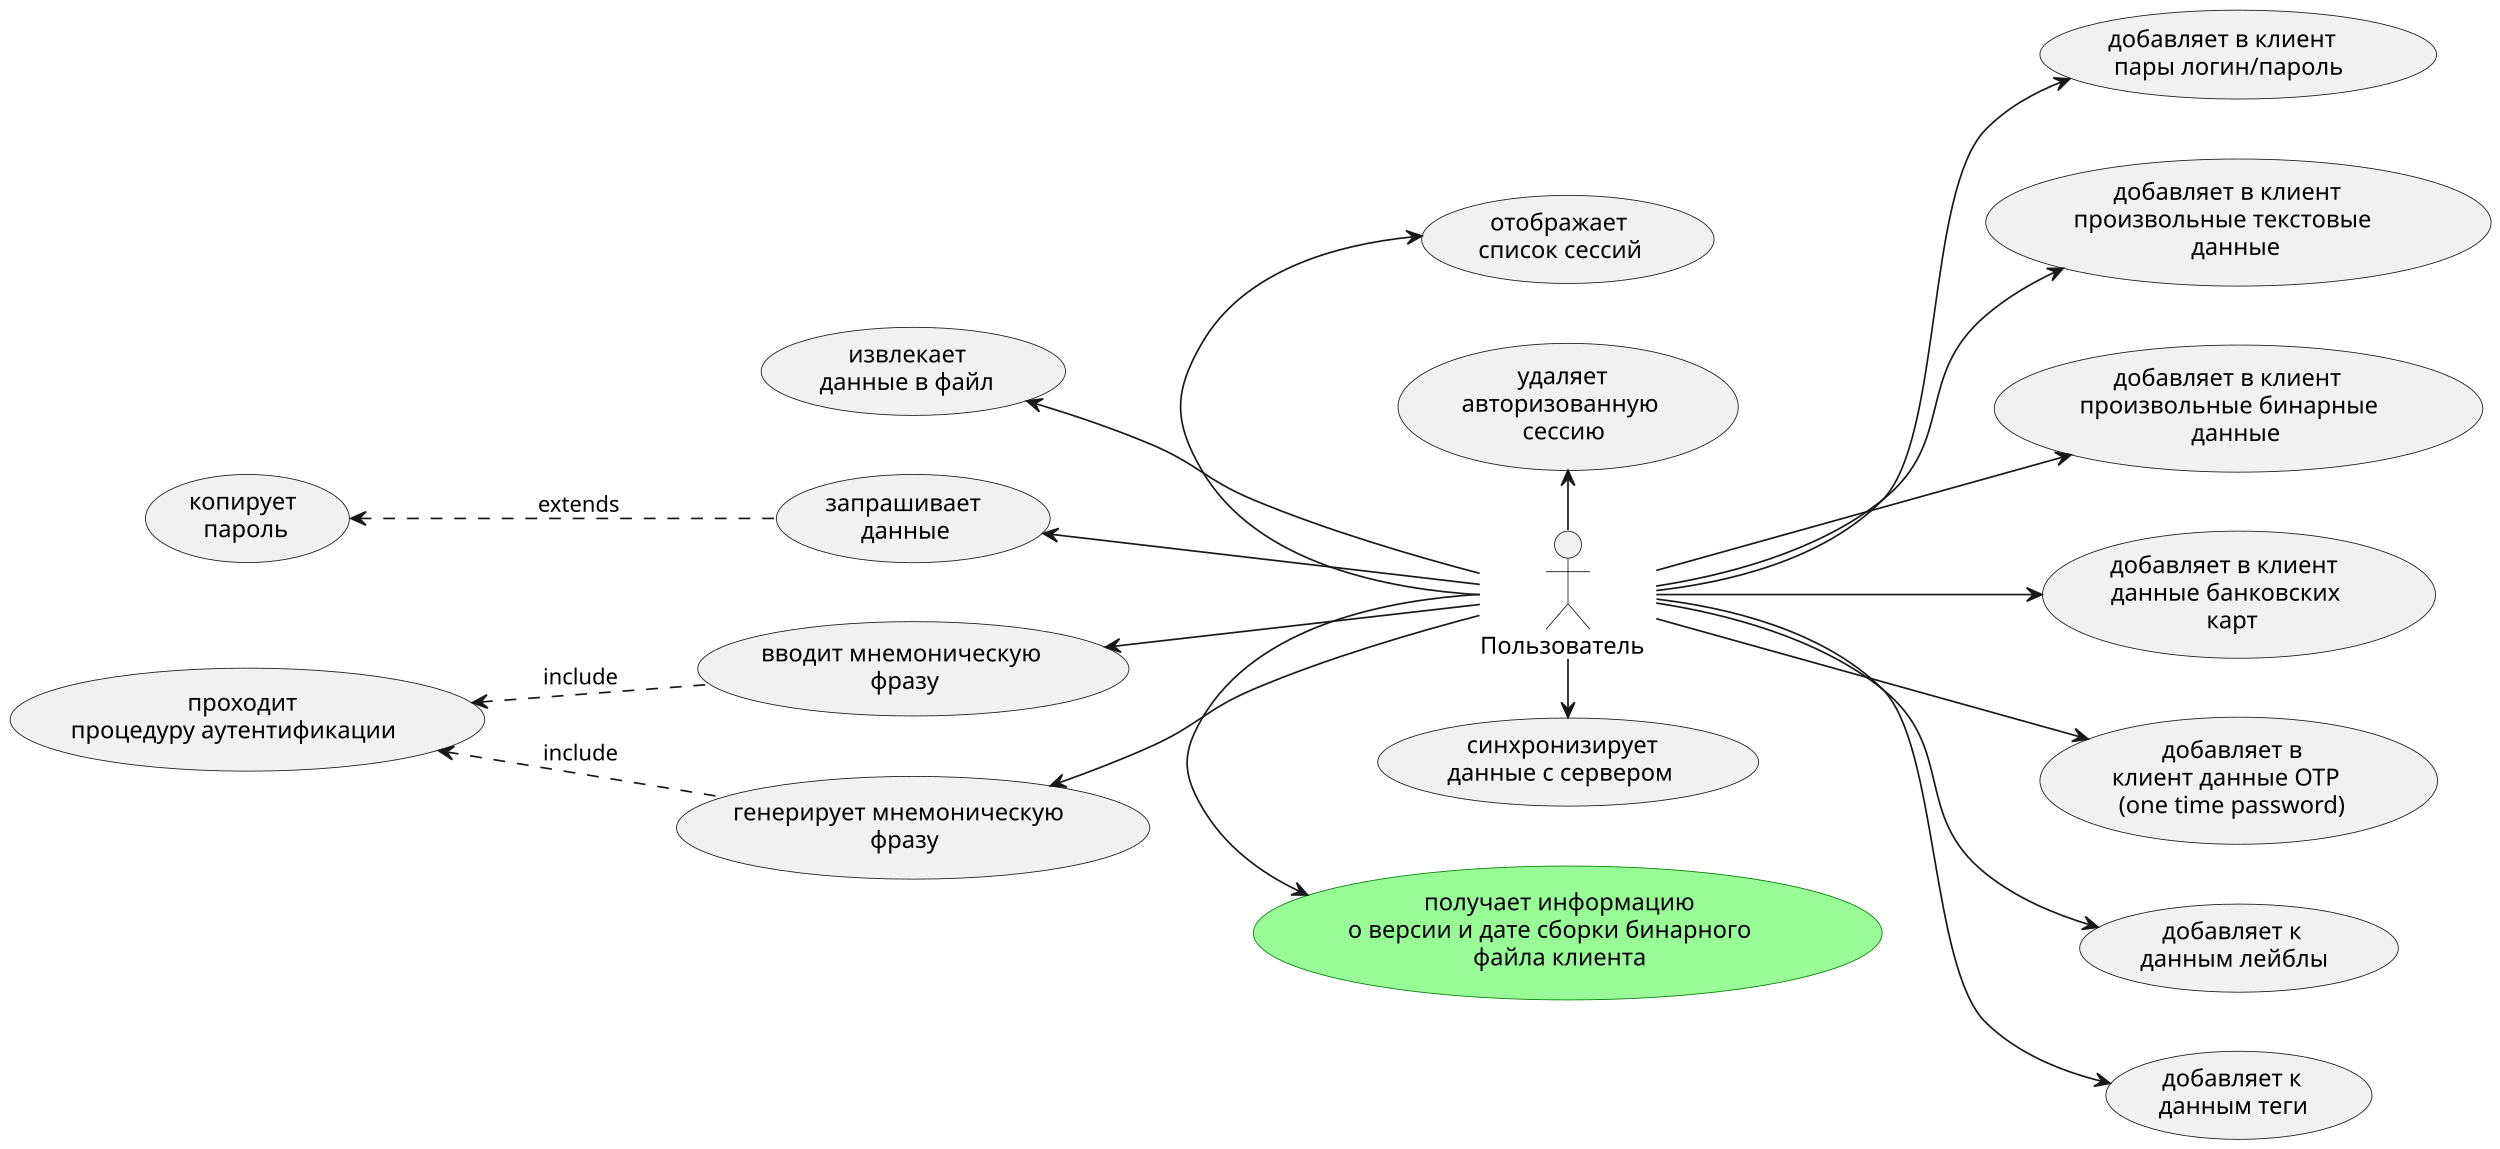
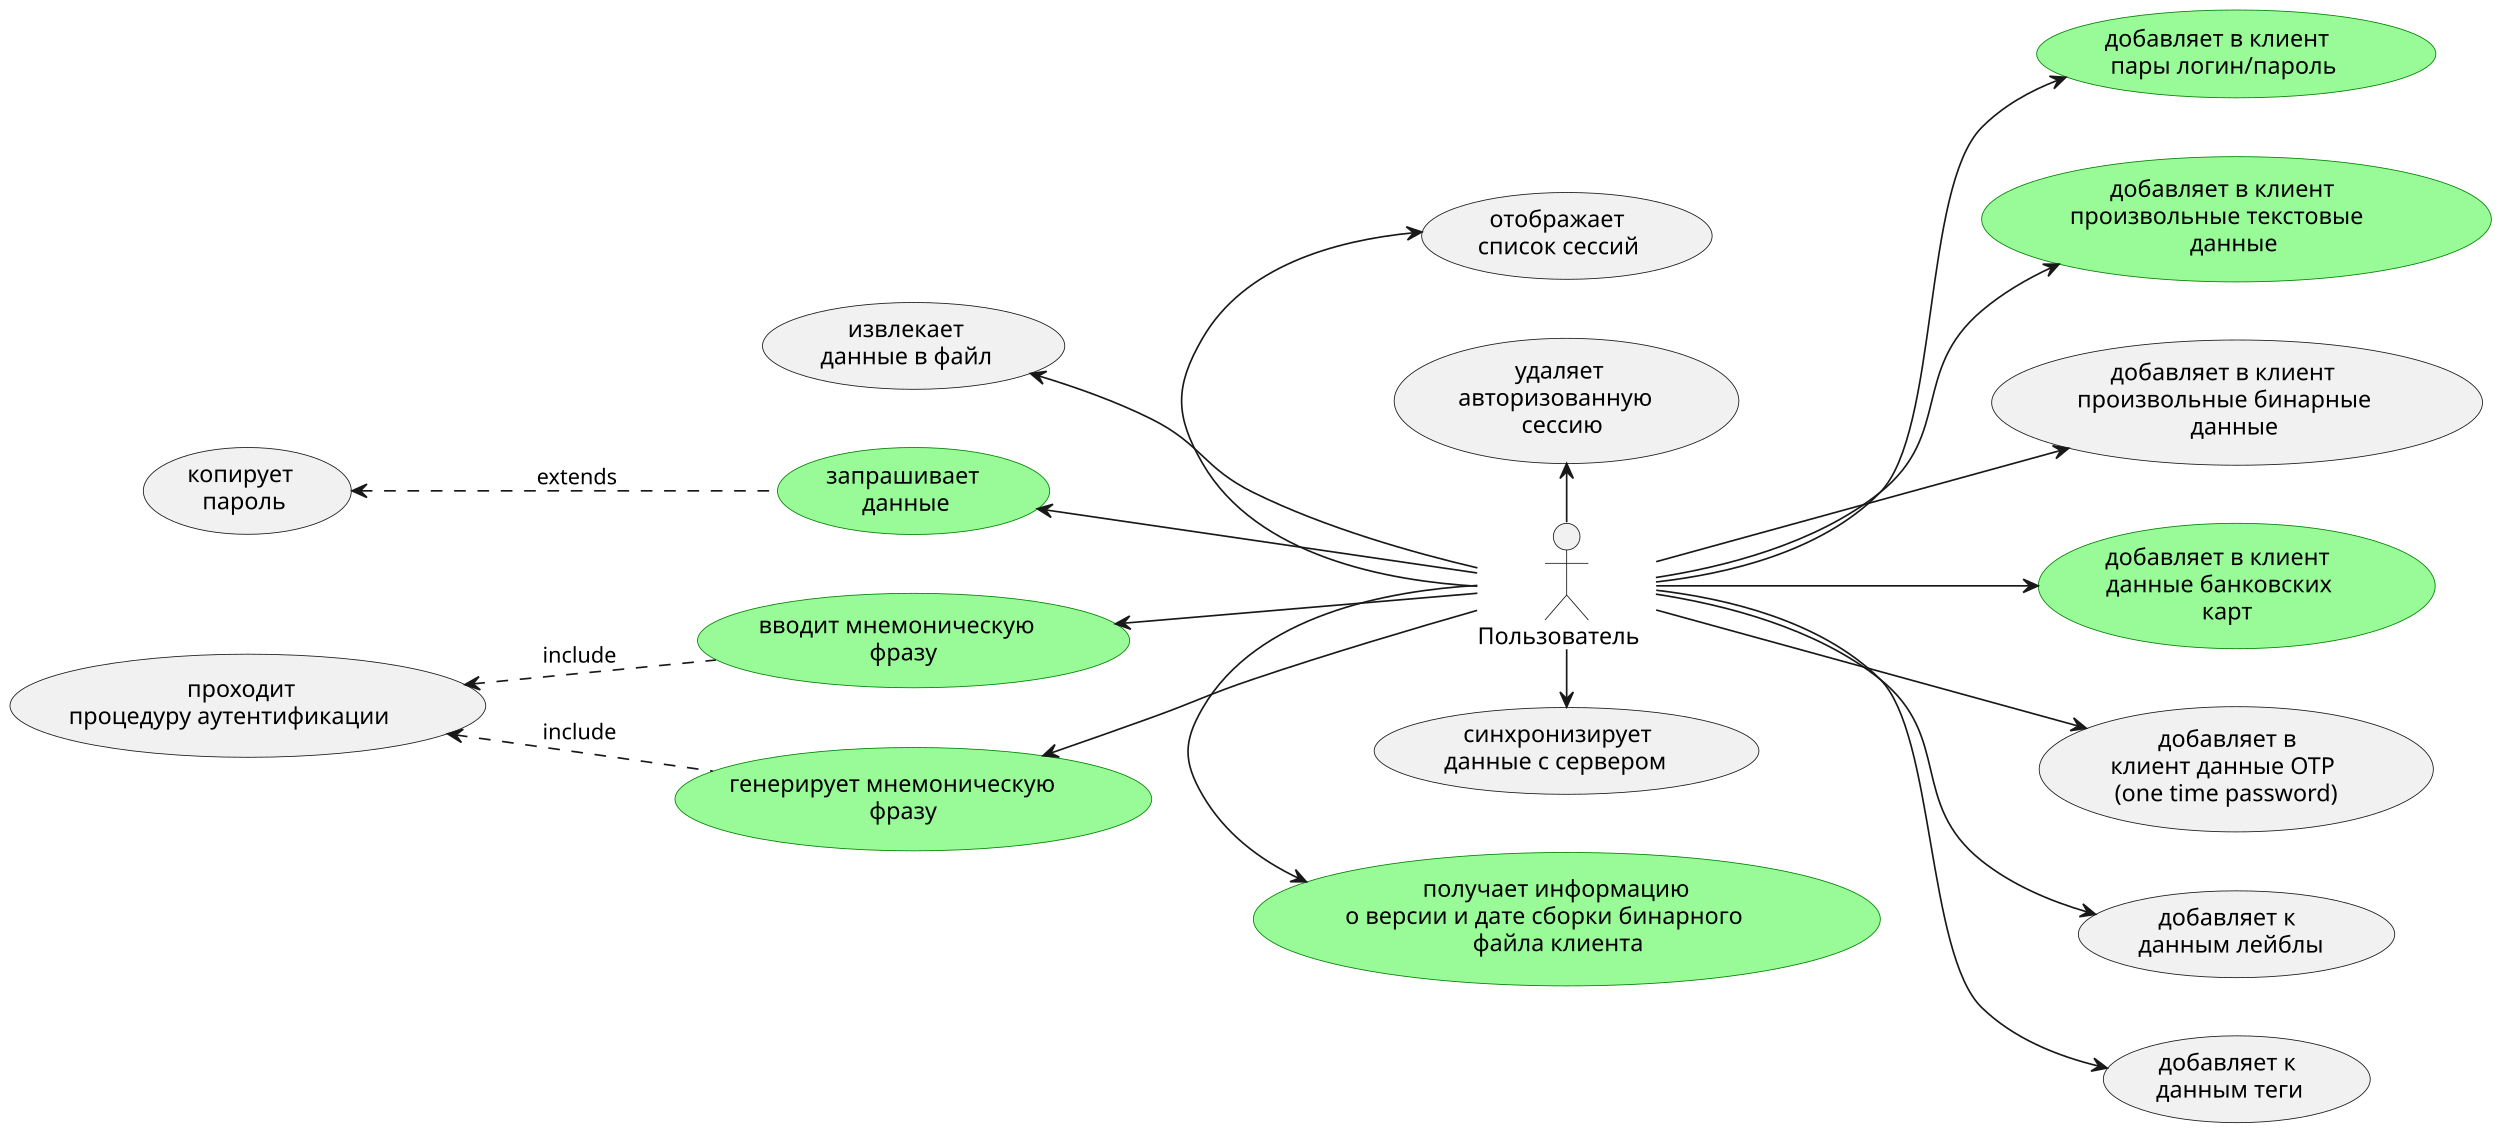
- <svg xmlns="http://www.w3.org/2000/svg" contentStyleType="text/css" height="679px" preserveAspectRatio="none" style="width:1478px;height:679px;background:#FFFFFF;" version="1.1" viewBox="0 0 1478 679" width="1478px" zoomAndPan="magnify">
+ <svg xmlns="http://www.w3.org/2000/svg" contentStyleType="text/css" height="679px" preserveAspectRatio="none" style="width:1500px;height:679px;background:#FFFFFF;" version="1.1" viewBox="0 0 1500 679" width="1500px" zoomAndPan="magnify">
  <defs />
  <g>
    <g id="elem_u">
-       <ellipse cx="927" cy="322" fill="#F1F1F1" rx="8" ry="8" style="stroke:#181818;stroke-width:0.5;" />
-       <path d="M927,330 L927,357 M914,338 L940,338 M927,357 L914,372 M927,357 L940,372 " fill="none" style="stroke:#181818;stroke-width:0.5;" />
-       <text fill="#000000" font-family="sans-serif" font-size="14" lengthAdjust="spacing" textLength="104" x="875" y="386.495">Пользователь</text>
+       <ellipse cx="940" cy="322" fill="#F1F1F1" rx="8" ry="8" style="stroke:#181818;stroke-width:0.5;" />
+       <path d="M940,330 L940,357 M927,338 L953,338 M940,357 L927,372 M940,357 L953,372 " fill="none" style="stroke:#181818;stroke-width:0.5;" />
+       <text fill="#000000" font-family="sans-serif" font-size="14" lengthAdjust="spacing" textLength="107" x="886.5" y="386.495">Пользователь</text>
    </g>
    <g id="elem_UC1">
-       <ellipse cx="926.853" cy="551.571" fill="#98FB98" rx="185.853" ry="39.571" style="stroke:#008000;stroke-width:0.5;" />
-       <text fill="#000000" font-family="sans-serif" font-size="14" lengthAdjust="spacing" textLength="170" x="841.853" y="538.12">получает информацию</text>
-       <text fill="#000000" font-family="sans-serif" font-size="14" lengthAdjust="spacing" textLength="256" x="796.853" y="554.417">о версии и дате сборки бинарного</text>
-       <text fill="#000000" font-family="sans-serif" font-size="14" lengthAdjust="spacing" textLength="112" x="870.853" y="570.714">файла клиента</text>
+       <ellipse cx="940.096" cy="551.519" fill="#98FB98" rx="188.095" ry="40.019" style="stroke:#008000;stroke-width:0.5;" />
+       <text fill="#000000" font-family="sans-serif" font-size="14" lengthAdjust="spacing" textLength="173" x="853.596" y="538.069">получает информацию</text>
+       <text fill="#000000" font-family="sans-serif" font-size="14" lengthAdjust="spacing" textLength="262" x="807.096" y="554.366">о версии и дате сборки бинарного</text>
+       <text fill="#000000" font-family="sans-serif" font-size="14" lengthAdjust="spacing" textLength="113" x="883.596" y="570.663">файла клиента</text>
    </g>
    <g id="elem_UC2">
-       <ellipse cx="539.881" cy="489.376" fill="#F1F1F1" rx="139.881" ry="30.376" style="stroke:#181818;stroke-width:0.5;" />
-       <text fill="#000000" font-family="sans-serif" font-size="14" lengthAdjust="spacing" textLength="207" x="433.381" y="484.975">генерирует мнемоническую</text>
-       <text fill="#000000" font-family="sans-serif" font-size="14" lengthAdjust="spacing" textLength="45" x="514.381" y="501.272">фразу</text>
+       <ellipse cx="548.015" cy="479.503" fill="#98FB98" rx="143.015" ry="31.003" style="stroke:#008000;stroke-width:0.5;" />
+       <text fill="#000000" font-family="sans-serif" font-size="14" lengthAdjust="spacing" textLength="215" x="437.515" y="475.102">генерирует мнемоническую</text>
+       <text fill="#000000" font-family="sans-serif" font-size="14" lengthAdjust="spacing" textLength="47" x="521.515" y="491.399">фразу</text>
    </g>
    <g id="elem_UC17">
-       <ellipse cx="539.975" cy="395.395" fill="#F1F1F1" rx="127.475" ry="27.895" style="stroke:#181818;stroke-width:0.5;" />
-       <text fill="#000000" font-family="sans-serif" font-size="14" lengthAdjust="spacing" textLength="174" x="449.975" y="390.994">вводит мнемоническую</text>
-       <text fill="#000000" font-family="sans-serif" font-size="14" lengthAdjust="spacing" textLength="45" x="514.475" y="407.291">фразу</text>
+       <ellipse cx="548.161" cy="384.332" fill="#98FB98" rx="129.661" ry="28.332" style="stroke:#008000;stroke-width:0.5;" />
+       <text fill="#000000" font-family="sans-serif" font-size="14" lengthAdjust="spacing" textLength="180" x="455.161" y="379.931">вводит мнемоническую</text>
+       <text fill="#000000" font-family="sans-serif" font-size="14" lengthAdjust="spacing" textLength="47" x="521.661" y="396.228">фразу</text>
    </g>
    <g id="elem_UC11">
-       <ellipse cx="146.295" cy="425.459" fill="#F1F1F1" rx="140.295" ry="30.459" style="stroke:#181818;stroke-width:0.5;" />
-       <text fill="#000000" font-family="sans-serif" font-size="14" lengthAdjust="spacing" textLength="71" x="110.795" y="420.157">проходит</text>
-       <text fill="#000000" font-family="sans-serif" font-size="14" lengthAdjust="spacing" textLength="209" x="41.795" y="436.454">процедуру аутентификации</text>
+       <ellipse cx="148.721" cy="423.444" fill="#F1F1F1" rx="142.721" ry="30.944" style="stroke:#181818;stroke-width:0.5;" />
+       <text fill="#000000" font-family="sans-serif" font-size="14" lengthAdjust="spacing" textLength="73" x="112.221" y="418.142">проходит</text>
+       <text fill="#000000" font-family="sans-serif" font-size="14" lengthAdjust="spacing" textLength="215" x="41.221" y="434.439">процедуру аутентификации</text>
    </g>
    <g id="elem_UC3">
-       <ellipse cx="1323.263" cy="32.277" fill="#F1F1F1" rx="117.263" ry="26.277" style="stroke:#181818;stroke-width:0.5;" />
-       <text fill="#000000" font-family="sans-serif" font-size="14" lengthAdjust="spacing" textLength="148" x="1246.263" y="27.876">добавляет в клиент</text>
-       <text fill="#000000" font-family="sans-serif" font-size="14" lengthAdjust="spacing" textLength="141" x="1249.763" y="44.173">пары логин/пароль</text>
+       <ellipse cx="1341.769" cy="32.354" fill="#98FB98" rx="119.769" ry="26.354" style="stroke:#008000;stroke-width:0.5;" />
+       <text fill="#000000" font-family="sans-serif" font-size="14" lengthAdjust="spacing" textLength="152" x="1262.769" y="27.953">добавляет в клиент</text>
+       <text fill="#000000" font-family="sans-serif" font-size="14" lengthAdjust="spacing" textLength="145" x="1266.269" y="44.25">пары логин/пароль</text>
    </g>
    <g id="elem_UC4">
-       <ellipse cx="1323.371" cy="131.571" fill="#F1F1F1" rx="149.371" ry="37.571" style="stroke:#181818;stroke-width:0.5;" />
-       <text fill="#000000" font-family="sans-serif" font-size="14" lengthAdjust="spacing" textLength="148" x="1249.371" y="118.121">добавляет в клиент</text>
-       <text fill="#000000" font-family="sans-serif" font-size="14" lengthAdjust="spacing" textLength="191" x="1225.871" y="134.418">произвольные текстовые</text>
-       <text fill="#000000" font-family="sans-serif" font-size="14" lengthAdjust="spacing" textLength="56" x="1295.371" y="150.714">данные</text>
+       <ellipse cx="1341.907" cy="131.571" fill="#98FB98" rx="152.907" ry="37.571" style="stroke:#008000;stroke-width:0.5;" />
+       <text fill="#000000" font-family="sans-serif" font-size="14" lengthAdjust="spacing" textLength="152" x="1265.907" y="118.121">добавляет в клиент</text>
+       <text fill="#000000" font-family="sans-serif" font-size="14" lengthAdjust="spacing" textLength="196" x="1241.907" y="134.418">произвольные текстовые</text>
+       <text fill="#000000" font-family="sans-serif" font-size="14" lengthAdjust="spacing" textLength="56" x="1313.907" y="150.714">данные</text>
    </g>
    <g id="elem_UC5">
-       <ellipse cx="1323.421" cy="241.571" fill="#F1F1F1" rx="144.421" ry="37.571" style="stroke:#181818;stroke-width:0.5;" />
-       <text fill="#000000" font-family="sans-serif" font-size="14" lengthAdjust="spacing" textLength="148" x="1249.421" y="228.121">добавляет в клиент</text>
-       <text fill="#000000" font-family="sans-serif" font-size="14" lengthAdjust="spacing" textLength="184" x="1229.421" y="244.418">произвольные бинарные</text>
-       <text fill="#000000" font-family="sans-serif" font-size="14" lengthAdjust="spacing" textLength="56" x="1295.421" y="260.714">данные</text>
+       <ellipse cx="1342.25" cy="241.571" fill="#F1F1F1" rx="147.25" ry="37.571" style="stroke:#181818;stroke-width:0.5;" />
+       <text fill="#000000" font-family="sans-serif" font-size="14" lengthAdjust="spacing" textLength="152" x="1266.25" y="228.121">добавляет в клиент</text>
+       <text fill="#000000" font-family="sans-serif" font-size="14" lengthAdjust="spacing" textLength="188" x="1246.25" y="244.418">произвольные бинарные</text>
+       <text fill="#000000" font-family="sans-serif" font-size="14" lengthAdjust="spacing" textLength="56" x="1314.25" y="260.714">данные</text>
    </g>
    <g id="elem_UC6">
-       <ellipse cx="1323.683" cy="351.585" fill="#F1F1F1" rx="116.183" ry="37.585" style="stroke:#181818;stroke-width:0.5;" />
-       <text fill="#000000" font-family="sans-serif" font-size="14" lengthAdjust="spacing" textLength="148" x="1247.405" y="338.831">добавляет в клиент</text>
-       <text fill="#000000" font-family="sans-serif" font-size="14" lengthAdjust="spacing" textLength="143" x="1247.905" y="355.128">данные банковских</text>
-       <text fill="#000000" font-family="sans-serif" font-size="14" lengthAdjust="spacing" textLength="34" x="1304.405" y="371.425">карт</text>
+       <ellipse cx="1342.059" cy="351.599" fill="#98FB98" rx="119.059" ry="37.599" style="stroke:#008000;stroke-width:0.5;" />
+       <text fill="#000000" font-family="sans-serif" font-size="14" lengthAdjust="spacing" textLength="152" x="1263.059" y="339.05">добавляет в клиент</text>
+       <text fill="#000000" font-family="sans-serif" font-size="14" lengthAdjust="spacing" textLength="147" x="1263.559" y="355.346">данные банковских</text>
+       <text fill="#000000" font-family="sans-serif" font-size="14" lengthAdjust="spacing" textLength="36" x="1321.059" y="371.643">карт</text>
    </g>
    <g id="elem_UC7">
-       <ellipse cx="1323.551" cy="461.571" fill="#F1F1F1" rx="117.551" ry="37.571" style="stroke:#181818;stroke-width:0.5;" />
-       <text fill="#000000" font-family="sans-serif" font-size="14" lengthAdjust="spacing" textLength="91" x="1278.051" y="448.121">добавляет в</text>
-       <text fill="#000000" font-family="sans-serif" font-size="14" lengthAdjust="spacing" textLength="146" x="1248.551" y="464.418">клиент данные OTP</text>
-       <text fill="#000000" font-family="sans-serif" font-size="14" lengthAdjust="spacing" textLength="142" x="1252.551" y="480.714">(one time password)</text>
+       <ellipse cx="1341.758" cy="461.571" fill="#F1F1F1" rx="118.258" ry="37.571" style="stroke:#181818;stroke-width:0.5;" />
+       <text fill="#000000" font-family="sans-serif" font-size="14" lengthAdjust="spacing" textLength="94" x="1294.758" y="448.121">добавляет в</text>
+       <text fill="#000000" font-family="sans-serif" font-size="14" lengthAdjust="spacing" textLength="147" x="1266.258" y="464.418">клиент данные OTP</text>
+       <text fill="#000000" font-family="sans-serif" font-size="14" lengthAdjust="spacing" textLength="146" x="1268.758" y="480.714">(one time password)</text>
    </g>
    <g id="elem_UC8">
-       <ellipse cx="1323.717" cy="560.547" fill="#F1F1F1" rx="94.217" ry="26.047" style="stroke:#181818;stroke-width:0.5;" />
-       <text fill="#000000" font-family="sans-serif" font-size="14" lengthAdjust="spacing" textLength="91" x="1278.217" y="555.245">добавляет к</text>
-       <text fill="#000000" font-family="sans-serif" font-size="14" lengthAdjust="spacing" textLength="117" x="1265.217" y="571.542">данным лейблы</text>
+       <ellipse cx="1341.924" cy="560.547" fill="#F1F1F1" rx="94.924" ry="26.047" style="stroke:#181818;stroke-width:0.5;" />
+       <text fill="#000000" font-family="sans-serif" font-size="14" lengthAdjust="spacing" textLength="94" x="1294.924" y="555.245">добавляет к</text>
+       <text fill="#000000" font-family="sans-serif" font-size="14" lengthAdjust="spacing" textLength="118" x="1282.924" y="571.542">данным лейблы</text>
    </g>
    <g id="elem_UC9">
-       <ellipse cx="1323.66" cy="647.547" fill="#F1F1F1" rx="78.66" ry="26.047" style="stroke:#181818;stroke-width:0.5;" />
-       <text fill="#000000" font-family="sans-serif" font-size="14" lengthAdjust="spacing" textLength="91" x="1278.16" y="642.245">добавляет к</text>
-       <text fill="#000000" font-family="sans-serif" font-size="14" lengthAdjust="spacing" textLength="95" x="1276.16" y="658.542">данным теги</text>
+       <ellipse cx="1342.075" cy="647.547" fill="#F1F1F1" rx="80.075" ry="26.047" style="stroke:#181818;stroke-width:0.5;" />
+       <text fill="#000000" font-family="sans-serif" font-size="14" lengthAdjust="spacing" textLength="94" x="1295.075" y="642.245">добавляет к</text>
+       <text fill="#000000" font-family="sans-serif" font-size="14" lengthAdjust="spacing" textLength="97" x="1293.575" y="658.542">данным теги</text>
    </g>
    <g id="elem_UC10">
-       <ellipse cx="927.102" cy="450.547" fill="#F1F1F1" rx="112.602" ry="26.047" style="stroke:#181818;stroke-width:0.5;" />
-       <text fill="#000000" font-family="sans-serif" font-size="14" lengthAdjust="spacing" textLength="120" x="867.102" y="445.245">синхронизирует</text>
-       <text fill="#000000" font-family="sans-serif" font-size="14" lengthAdjust="spacing" textLength="143" x="855.602" y="461.542">данные с сервером</text>
+       <ellipse cx="939.93" cy="450.547" fill="#F1F1F1" rx="115.43" ry="26.047" style="stroke:#181818;stroke-width:0.5;" />
+       <text fill="#000000" font-family="sans-serif" font-size="14" lengthAdjust="spacing" textLength="124" x="877.93" y="445.245">синхронизирует</text>
+       <text fill="#000000" font-family="sans-serif" font-size="14" lengthAdjust="spacing" textLength="147" x="866.43" y="461.542">данные с сервером</text>
    </g>
    <g id="elem_UC12">
-       <ellipse cx="539.927" cy="306.59" fill="#F1F1F1" rx="80.927" ry="26.09" style="stroke:#181818;stroke-width:0.5;" />
-       <text fill="#000000" font-family="sans-serif" font-size="14" lengthAdjust="spacing" textLength="98" x="487.927" y="302.19">запрашивает</text>
-       <text fill="#000000" font-family="sans-serif" font-size="14" lengthAdjust="spacing" textLength="56" x="508.927" y="318.486">данные</text>
+       <ellipse cx="548.154" cy="294.596" fill="#98FB98" rx="81.654" ry="26.096" style="stroke:#008000;stroke-width:0.5;" />
+       <text fill="#000000" font-family="sans-serif" font-size="14" lengthAdjust="spacing" textLength="99" x="495.654" y="290.195">запрашивает</text>
+       <text fill="#000000" font-family="sans-serif" font-size="14" lengthAdjust="spacing" textLength="56" x="517.154" y="306.492">данные</text>
    </g>
    <g id="elem_UC13">
-       <ellipse cx="146.276" cy="306.547" fill="#F1F1F1" rx="60.276" ry="26.047" style="stroke:#181818;stroke-width:0.5;" />
-       <text fill="#000000" font-family="sans-serif" font-size="14" lengthAdjust="spacing" textLength="69" x="111.776" y="301.245">копирует</text>
-       <text fill="#000000" font-family="sans-serif" font-size="14" lengthAdjust="spacing" textLength="52" x="120.276" y="317.542">пароль</text>
+       <ellipse cx="148.397" cy="294.547" fill="#F1F1F1" rx="62.397" ry="26.047" style="stroke:#181818;stroke-width:0.5;" />
+       <text fill="#000000" font-family="sans-serif" font-size="14" lengthAdjust="spacing" textLength="72" x="112.397" y="289.245">копирует</text>
+       <text fill="#000000" font-family="sans-serif" font-size="14" lengthAdjust="spacing" textLength="54" x="121.397" y="305.542">пароль</text>
    </g>
    <g id="elem_UC14">
-       <ellipse cx="539.974" cy="219.547" fill="#F1F1F1" rx="89.974" ry="26.047" style="stroke:#181818;stroke-width:0.5;" />
-       <text fill="#000000" font-family="sans-serif" font-size="14" lengthAdjust="spacing" textLength="77" x="501.474" y="214.245">извлекает</text>
-       <text fill="#000000" font-family="sans-serif" font-size="14" lengthAdjust="spacing" textLength="111" x="484.474" y="230.542">данные в файл</text>
+       <ellipse cx="548.181" cy="207.547" fill="#F1F1F1" rx="90.681" ry="26.047" style="stroke:#181818;stroke-width:0.5;" />
+       <text fill="#000000" font-family="sans-serif" font-size="14" lengthAdjust="spacing" textLength="79" x="508.681" y="202.245">извлекает</text>
+       <text fill="#000000" font-family="sans-serif" font-size="14" lengthAdjust="spacing" textLength="112" x="492.181" y="218.542">данные в файл</text>
    </g>
    <g id="elem_UC15">
-       <ellipse cx="926.939" cy="141.547" fill="#F1F1F1" rx="86.439" ry="26.047" style="stroke:#181818;stroke-width:0.5;" />
-       <text fill="#000000" font-family="sans-serif" font-size="14" lengthAdjust="spacing" textLength="92" x="880.939" y="136.245">отображает</text>
-       <text fill="#000000" font-family="sans-serif" font-size="14" lengthAdjust="spacing" textLength="106" x="873.939" y="152.542">список сессий</text>
+       <ellipse cx="940.146" cy="141.547" fill="#F1F1F1" rx="87.146" ry="26.047" style="stroke:#181818;stroke-width:0.5;" />
+       <text fill="#000000" font-family="sans-serif" font-size="14" lengthAdjust="spacing" textLength="93" x="893.646" y="136.245">отображает</text>
+       <text fill="#000000" font-family="sans-serif" font-size="14" lengthAdjust="spacing" textLength="107" x="886.646" y="152.542">список сессий</text>
    </g>
    <g id="elem_UC16">
-       <ellipse cx="927.081" cy="240.571" fill="#F1F1F1" rx="100.581" ry="37.571" style="stroke:#181818;stroke-width:0.5;" />
-       <text fill="#000000" font-family="sans-serif" font-size="14" lengthAdjust="spacing" textLength="60" x="897.081" y="227.121">удаляет</text>
-       <text fill="#000000" font-family="sans-serif" font-size="14" lengthAdjust="spacing" textLength="122" x="864.081" y="243.418">авторизованную</text>
-       <text fill="#000000" font-family="sans-serif" font-size="14" lengthAdjust="spacing" textLength="54" x="900.081" y="259.714">сессию</text>
+       <ellipse cx="939.909" cy="240.571" fill="#F1F1F1" rx="103.409" ry="37.571" style="stroke:#181818;stroke-width:0.5;" />
+       <text fill="#000000" font-family="sans-serif" font-size="14" lengthAdjust="spacing" textLength="62" x="908.909" y="227.121">удаляет</text>
+       <text fill="#000000" font-family="sans-serif" font-size="14" lengthAdjust="spacing" textLength="126" x="874.909" y="243.418">авторизованную</text>
+       <text fill="#000000" font-family="sans-serif" font-size="14" lengthAdjust="spacing" textLength="54" x="912.909" y="259.714">сессию</text>
    </g>
    <g id="link_u_UC1">
-       <path d="M874.88,351.39 C821.83,354.52 742.93,369.01 710.5,425 C698.92,445 698.92,457 710.5,477 C723.71,499.82 744.61,515.81 768.33,526.98 " fill="none" id="u-to-UC1" style="stroke:#181818;stroke-width:1.0;" />
-       <polygon fill="#181818" points="773.11,529.16,766.572,521.794,768.558,527.091,763.261,529.077,773.11,529.16" style="stroke:#181818;stroke-width:1.0;" />
+       <path d="M886.399,351.258 C832.861,354.363 753.994,368.893 721.5,425 C709.918,444.999 709.918,457.001 721.5,477 C734.681,499.76 755.463,515.747 779.083,526.937 " fill="none" id="u-to-UC1" style="stroke:#181818;stroke-width:1.0;" />
+       <polygon fill="#181818" points="783.843,529.112,777.319,521.734,779.295,527.034,773.995,529.011,783.843,529.112" style="stroke:#181818;stroke-width:1.0;" />
    </g>
    <g id="link_u_UC3">
-       <path d="M979.2,349.11 C1020.72,344.44 1077.92,331.37 1113,295.5 C1148.32,259.38 1138.57,112.51 1174,76.5 C1186.41,63.88 1202.25,54.85 1218.95,48.38 " fill="none" id="u-to-UC3" style="stroke:#181818;stroke-width:1.0;" />
-       <polygon fill="#181818" points="1223.67,46.63,1213.84,46.019,1218.984,48.373,1216.629,53.517,1223.67,46.63" style="stroke:#181818;stroke-width:1.0;" />
+       <path d="M993.588,349.175 C1035.48,344.517 1092.76,331.428 1128,295.5 C1163.38,259.434 1153.46,112.403 1189,76.5 C1201.63,63.74 1217.72,54.628 1234.68,48.132 " fill="none" id="u-to-UC3" style="stroke:#181818;stroke-width:1.0;" />
+       <polygon fill="#181818" points="1239.48,46.368,1229.652,45.725,1234.788,48.096,1232.417,53.232,1239.48,46.368" style="stroke:#181818;stroke-width:1.0;" />
    </g>
    <g id="link_u_UC4">
-       <path d="M979.15,346.5 C1019.26,340.29 1074.56,326.41 1113,295.5 C1156.26,260.71 1131.81,222.59 1174,186.5 C1186.12,176.13 1200.37,167.64 1215.16,160.71 " fill="none" id="u-to-UC4" style="stroke:#181818;stroke-width:1.0;" />
-       <polygon fill="#181818" points="1219.77,158.6,1209.922,158.694,1215.221,160.674,1213.241,165.973,1219.77,158.6" style="stroke:#181818;stroke-width:1.0;" />
+       <path d="M993.524,346.51 C1034,340.311 1089.4,326.449 1128,295.5 C1171.31,260.775 1146.68,222.428 1189,186.5 C1201.31,176.048 1215.77,167.516 1230.78,160.569 " fill="none" id="u-to-UC4" style="stroke:#181818;stroke-width:1.0;" />
+       <polygon fill="#181818" points="1235.46,158.463,1225.611,158.519,1230.903,160.52,1228.902,165.811,1235.46,158.463" style="stroke:#181818;stroke-width:1.0;" />
    </g>
    <g id="link_u_UC5">
-       <path d="M979.17,337.23 C1039.76,320.34 1142.18,291.78 1219.43,270.24 " fill="none" id="u-to-UC5" style="stroke:#181818;stroke-width:1.0;" />
-       <polygon fill="#181818" points="1224.48,268.83,1214.736,267.395,1219.664,270.173,1216.886,275.101,1224.48,268.83" style="stroke:#181818;stroke-width:1.0;" />
+       <path d="M993.704,337.006 C1055.15,320.109 1158.22,291.765 1236.15,270.333 " fill="none" id="u-to-UC5" style="stroke:#181818;stroke-width:1.0;" />
+       <polygon fill="#181818" points="1241.25,268.932,1231.511,267.467,1236.43,270.26,1233.636,275.179,1241.25,268.932" style="stroke:#181818;stroke-width:1.0;" />
    </g>
    <g id="link_u_UC6">
-       <path d="M979.17,351.5 C1035.26,351.5 1127.2,351.5 1201.83,351.5 " fill="none" id="u-to-UC6" style="stroke:#181818;stroke-width:1.0;" />
-       <polygon fill="#181818" points="1207.18,351.5,1198.18,347.5,1202.18,351.5,1198.18,355.5,1207.18,351.5" style="stroke:#181818;stroke-width:1.0;" />
+       <path d="M993.704,351.5 C1050.37,351.5 1142.42,351.5 1217.52,351.5 " fill="none" id="u-to-UC6" style="stroke:#181818;stroke-width:1.0;" />
+       <polygon fill="#181818" points="1222.9,351.5,1213.9,347.5,1217.9,351.5,1213.9,355.5,1222.9,351.5" style="stroke:#181818;stroke-width:1.0;" />
    </g>
    <g id="link_u_UC7">
-       <path d="M979.17,365.77 C1042.41,383.4 1151.23,413.74 1229.42,435.55 " fill="none" id="u-to-UC7" style="stroke:#181818;stroke-width:1.0;" />
-       <polygon fill="#181818" points="1234.52,436.97,1226.926,430.699,1229.704,435.627,1224.776,438.405,1234.52,436.97" style="stroke:#181818;stroke-width:1.0;" />
+       <path d="M993.704,365.994 C1057.95,383.662 1167.71,413.844 1246.65,435.554 " fill="none" id="u-to-UC7" style="stroke:#181818;stroke-width:1.0;" />
+       <polygon fill="#181818" points="1251.81,436.972,1244.197,430.724,1246.99,435.643,1242.071,438.437,1251.81,436.972" style="stroke:#181818;stroke-width:1.0;" />
    </g>
    <g id="link_u_UC8">
-       <path d="M979.15,356.5 C1019.26,362.71 1074.56,376.59 1113,407.5 C1156.26,442.29 1130.64,481.84 1174,516.5 C1191.67,530.63 1213.77,540.22 1235.47,546.73 " fill="none" id="u-to-UC8" style="stroke:#181818;stroke-width:1.0;" />
-       <polygon fill="#181818" points="1240.39,548.16,1232.853,541.821,1235.586,546.773,1230.634,549.507,1240.39,548.16" style="stroke:#181818;stroke-width:1.0;" />
+       <path d="M993.524,356.49 C1034,362.689 1089.4,376.551 1128,407.5 C1171.31,442.225 1145.53,481.975 1189,516.5 C1207.2,530.954 1229.97,540.661 1252.31,547.178 " fill="none" id="u-to-UC8" style="stroke:#181818;stroke-width:1.0;" />
+       <polygon fill="#181818" points="1257.36,548.603,1249.766,542.331,1252.544,547.259,1247.616,550.037,1257.36,548.603" style="stroke:#181818;stroke-width:1.0;" />
    </g>
    <g id="link_u_UC9">
-       <path d="M979.35,354.2 C1020.68,359.07 1077.53,372.26 1113,407.5 C1145.51,439.8 1141.3,572.39 1174,604.5 C1192.4,622.57 1217.92,633.13 1242.61,639.28 " fill="none" id="u-to-UC9" style="stroke:#181818;stroke-width:1.0;" />
-       <polygon fill="#181818" points="1247.53,640.45,1239.702,634.473,1242.666,639.291,1237.848,642.255,1247.53,640.45" style="stroke:#181818;stroke-width:1.0;" />
+       <path d="M993.74,354.143 C1035.44,358.998 1092.37,372.199 1128,407.5 C1160.56,439.754 1156.2,572.495 1189,604.5 C1207.86,622.904 1233.98,633.55 1259.25,639.67 " fill="none" id="u-to-UC9" style="stroke:#181818;stroke-width:1.0;" />
+       <polygon fill="#181818" points="1264.29,640.834,1256.425,634.906,1259.419,639.706,1254.62,642.7,1264.29,640.834" style="stroke:#181818;stroke-width:1.0;" />
    </g>
    <g id="link_u_UC10">
-       <path d="M927,389.56 C927,399.39 927,409.23 927,419.06 " fill="none" id="u-to-UC10" style="stroke:#181818;stroke-width:1.0;" />
-       <polygon fill="#181818" points="927,424.2,931,415.2,927,419.2,923,415.2,927,424.2" style="stroke:#181818;stroke-width:1.0;" />
+       <path d="M940,389.556 C940,399.39 940,409.225 940,419.06 " fill="none" id="u-to-UC10" style="stroke:#181818;stroke-width:1.0;" />
+       <polygon fill="#181818" points="940,424.203,944,415.203,940,419.203,936,415.203,940,424.203" style="stroke:#181818;stroke-width:1.0;" />
    </g>
    <g id="link_UC2_u">
-       <path d="M626.03,462.8 C644.08,456.39 662.85,449.17 680,441.5 C708.33,428.83 712.43,419.62 741,407.5 C784.87,388.89 836.99,373.7 874.71,363.85 " fill="none" id="UC2-backto-u" style="stroke:#181818;stroke-width:1.0;" />
-       <polygon fill="#181818" points="620.96,464.58,630.779,465.343,625.673,462.909,628.106,457.803,620.96,464.58" style="stroke:#181818;stroke-width:1.0;" />
+       <path d="M630.525,451.811 C650.353,444.954 671.47,437.55 691,430.5 C718.253,420.662 724.55,416.773 752,407.5 C796.95,392.316 848.663,376.991 886.298,366.221 " fill="none" id="UC2-backto-u" style="stroke:#181818;stroke-width:1.0;" />
+       <polygon fill="#181818" points="625.783,453.448,635.596,454.289,630.509,451.815,632.983,446.728,625.783,453.448" style="stroke:#181818;stroke-width:1.0;" />
    </g>
    <g id="link_UC17_u">
-       <path d="M658.57,382.06 C730.93,373.79 820.03,363.61 874.92,357.34 " fill="none" id="UC17-backto-u" style="stroke:#181818;stroke-width:1.0;" />
-       <polygon fill="#181818" points="653.39,382.66,662.788,385.606,658.357,382.089,661.874,377.658,653.39,382.66" style="stroke:#181818;stroke-width:1.0;" />
+       <path d="M674.336,373.895 C746.092,367.823 832.338,360.525 886.427,355.949 " fill="none" id="UC17-backto-u" style="stroke:#181818;stroke-width:1.0;" />
+       <polygon fill="#181818" points="669.195,374.33,678.5,377.557,674.177,373.909,677.826,369.586,669.195,374.33" style="stroke:#181818;stroke-width:1.0;" />
    </g>
    <g id="link_UC11_UC17">
-       <path d="M284.29,415.02 C328.26,411.65 376.61,407.94 419.26,404.68 " fill="none" id="UC11-backto-UC17" style="stroke:#181818;stroke-width:1.0;stroke-dasharray:7.0,7.0;" />
-       <polygon fill="#181818" points="279.23,415.41,288.502,418.73,284.216,415.038,287.908,410.752,279.23,415.41" style="stroke:#181818;stroke-width:1.0;" />
-       <text fill="#000000" font-family="sans-serif" font-size="13" lengthAdjust="spacing" textLength="45" x="321" y="404.567">include</text>
+       <path d="M283.969,410.307 C331.174,405.675 383.8,400.512 429.502,396.028 " fill="none" id="UC11-backto-UC17" style="stroke:#181818;stroke-width:1.0;stroke-dasharray:7.0,7.0;" />
+       <polygon fill="#181818" points="278.832,410.811,288.18,413.912,283.808,410.322,287.398,405.951,278.832,410.811" style="stroke:#181818;stroke-width:1.0;" />
+       <text fill="#000000" font-family="sans-serif" font-size="13" lengthAdjust="spacing" textLength="45" x="325.5" y="397.567">include</text>
    </g>
    <g id="link_UC11_UC2">
-       <path d="M264.14,444.57 C315.86,453.02 376.43,462.92 427.53,471.28 " fill="none" id="UC11-backto-UC2" style="stroke:#181818;stroke-width:1.0;stroke-dasharray:7.0,7.0;" />
-       <polygon fill="#181818" points="259.16,443.75,267.405,449.137,264.096,444.549,268.683,441.239,259.16,443.75" style="stroke:#181818;stroke-width:1.0;" />
-       <text fill="#000000" font-family="sans-serif" font-size="13" lengthAdjust="spacing" textLength="45" x="321" y="449.567">include</text>
+       <path d="M273.533,440.974 C322.689,447.899 378.983,455.83 427.667,462.688 " fill="none" id="UC11-backto-UC2" style="stroke:#181818;stroke-width:1.0;stroke-dasharray:7.0,7.0;" />
+       <polygon fill="#181818" points="268.494,440.264,276.848,445.48,273.445,440.961,277.964,437.558,268.494,440.264" style="stroke:#181818;stroke-width:1.0;" />
+       <text fill="#000000" font-family="sans-serif" font-size="13" lengthAdjust="spacing" textLength="45" x="325.5" y="443.567">include</text>
    </g>
    <g id="link_UC12_u">
-       <path d="M621.58,315.92 C697.87,324.84 810.11,337.95 874.85,345.52 " fill="none" id="UC12-backto-u" style="stroke:#181818;stroke-width:1.0;" />
-       <polygon fill="#181818" points="616.6,315.34,625.084,320.342,621.567,315.911,625.998,312.394,616.6,315.34" style="stroke:#181818;stroke-width:1.0;" />
+       <path d="M627.37,305.954 C704.339,317.203 819.633,334.054 886.278,343.794 " fill="none" id="UC12-backto-u" style="stroke:#181818;stroke-width:1.0;" />
+       <polygon fill="#181818" points="622.356,305.221,630.682,310.483,627.303,305.945,631.841,302.567,622.356,305.221" style="stroke:#181818;stroke-width:1.0;" />
    </g>
    <g id="link_UC13_UC12">
-       <path d="M212.59,306.5 C280.18,306.5 386.03,306.5 458.75,306.5 " fill="none" id="UC13-backto-UC12" style="stroke:#181818;stroke-width:1.0;stroke-dasharray:7.0,7.0;" />
-       <polygon fill="#181818" points="207.39,306.5,216.39,310.5,212.39,306.5,216.39,302.5,207.39,306.5" style="stroke:#181818;stroke-width:1.0;" />
-       <text fill="#000000" font-family="sans-serif" font-size="13" lengthAdjust="spacing" textLength="51" x="318" y="302.567">extends</text>
+       <path d="M216.478,294.5 C285.371,294.5 392.711,294.5 466.255,294.5 " fill="none" id="UC13-backto-UC12" style="stroke:#181818;stroke-width:1.0;stroke-dasharray:7.0,7.0;" />
+       <polygon fill="#181818" points="211.173,294.5,220.173,298.5,216.173,294.5,220.173,290.5,211.173,294.5" style="stroke:#181818;stroke-width:1.0;" />
+       <text fill="#000000" font-family="sans-serif" font-size="13" lengthAdjust="spacing" textLength="52" x="322" y="290.567">extends</text>
    </g>
    <g id="link_UC14_u">
-       <path d="M611.98,238.53 C634.09,245.24 658.35,253.4 680,262.5 C708.42,274.45 712.55,283.64 741,295.5 C784.98,313.83 837.09,329.06 874.78,338.98 " fill="none" id="UC14-backto-u" style="stroke:#181818;stroke-width:1.0;" />
-       <polygon fill="#181818" points="607,237.04,614.462,243.468,611.787,238.483,616.771,235.808,607,237.04" style="stroke:#181818;stroke-width:1.0;" />
+       <path d="M623.315,225.582 C645.662,232.319 669.85,240.951 691,251.5 C720.913,266.421 722.016,280.722 752,295.5 C795.165,316.775 847.98,331.678 886.458,340.732 " fill="none" id="UC14-backto-u" style="stroke:#181818;stroke-width:1.0;" />
+       <polygon fill="#181818" points="618.278,224.086,625.768,230.482,623.071,225.509,628.044,222.813,618.278,224.086" style="stroke:#181818;stroke-width:1.0;" />
    </g>
    <g id="link_UC16_u">
-       <path d="M927,283.3 C927,293.31 927,303.33 927,313.34 " fill="none" id="UC16-backto-u" style="stroke:#181818;stroke-width:1.0;" />
-       <polygon fill="#181818" points="927,278.06,923,287.06,927,283.06,931,287.06,927,278.06" style="stroke:#181818;stroke-width:1.0;" />
+       <path d="M940,283.297 C940,293.313 940,303.328 940,313.344 " fill="none" id="UC16-backto-u" style="stroke:#181818;stroke-width:1.0;" />
+       <polygon fill="#181818" points="940,278.06,936,287.06,940,283.06,944,287.06,940,278.06" style="stroke:#181818;stroke-width:1.0;" />
    </g>
    <g id="link_UC15_u">
-       <path d="M835.47,139.99 C788.13,144.79 735.2,160.34 710.5,203 C693.79,231.85 693.79,249.15 710.5,278 C742.93,333.99 821.83,348.48 874.88,351.61 " fill="none" id="UC15-backto-u" style="stroke:#181818;stroke-width:1.0;" />
-       <polygon fill="#181818" points="840.62,139.51,831.283,136.377,835.642,139.982,832.038,144.342,840.62,139.51" style="stroke:#181818;stroke-width:1.0;" />
+       <path d="M847.889,139.685 C800.039,144.365 746.463,159.897 721.5,203 C704.795,231.845 704.795,249.155 721.5,278 C753.994,334.107 832.861,348.637 886.399,351.742 " fill="none" id="UC15-backto-u" style="stroke:#181818;stroke-width:1.0;" />
+       <polygon fill="#181818" points="853.095,139.216,843.772,136.04,848.115,139.665,844.49,144.007,853.095,139.216" style="stroke:#181818;stroke-width:1.0;" />
    </g>
  </g>
</svg>
